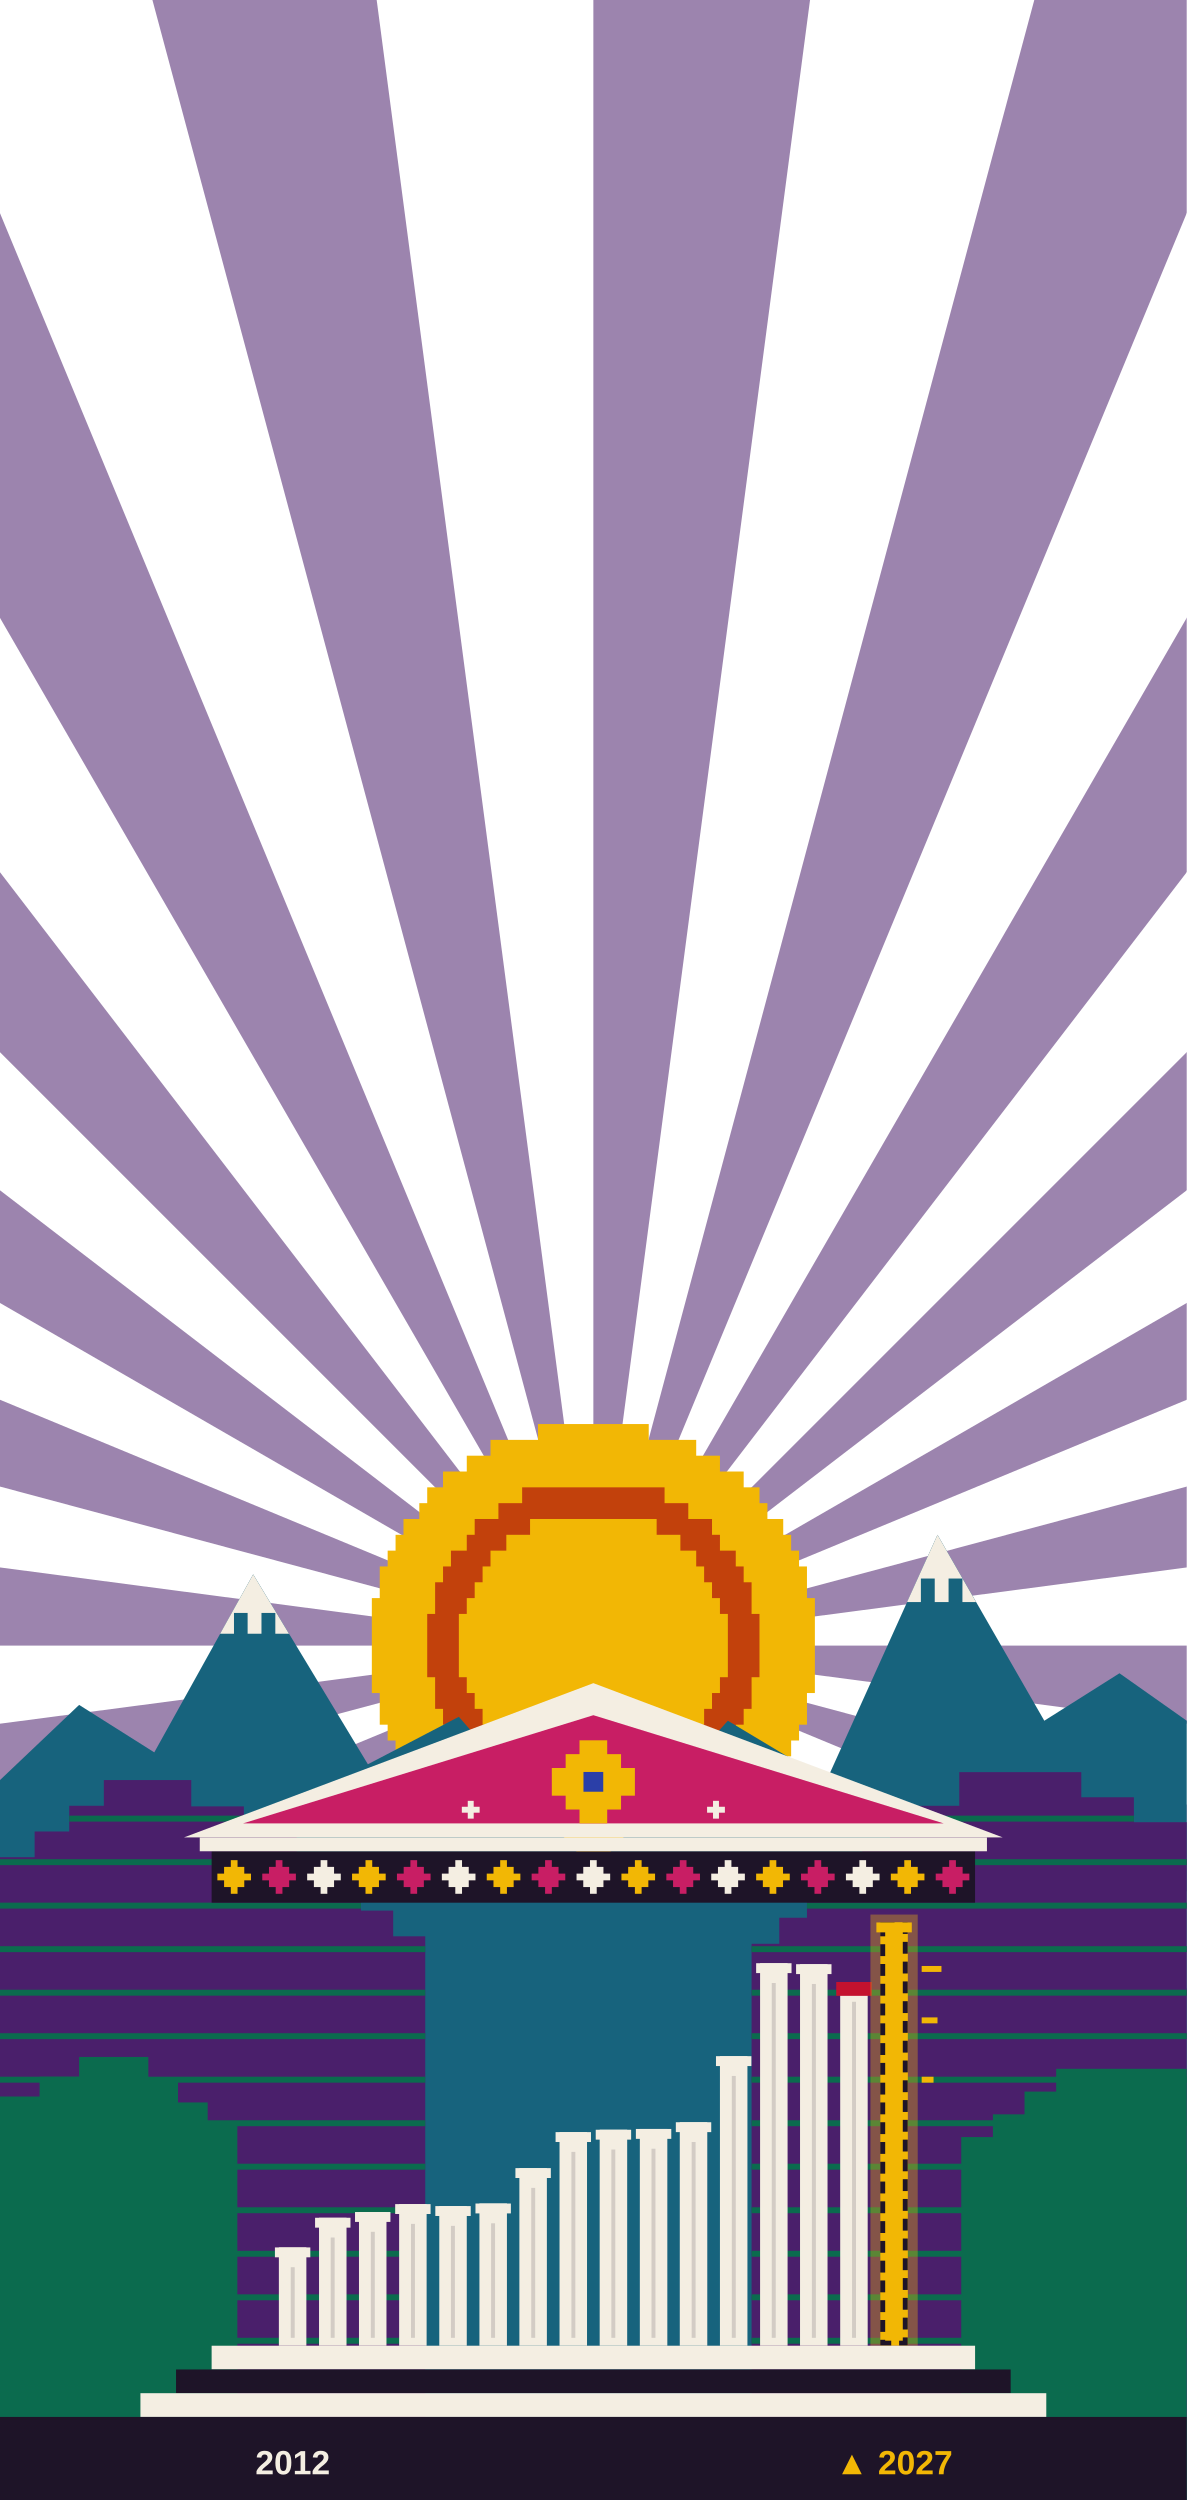
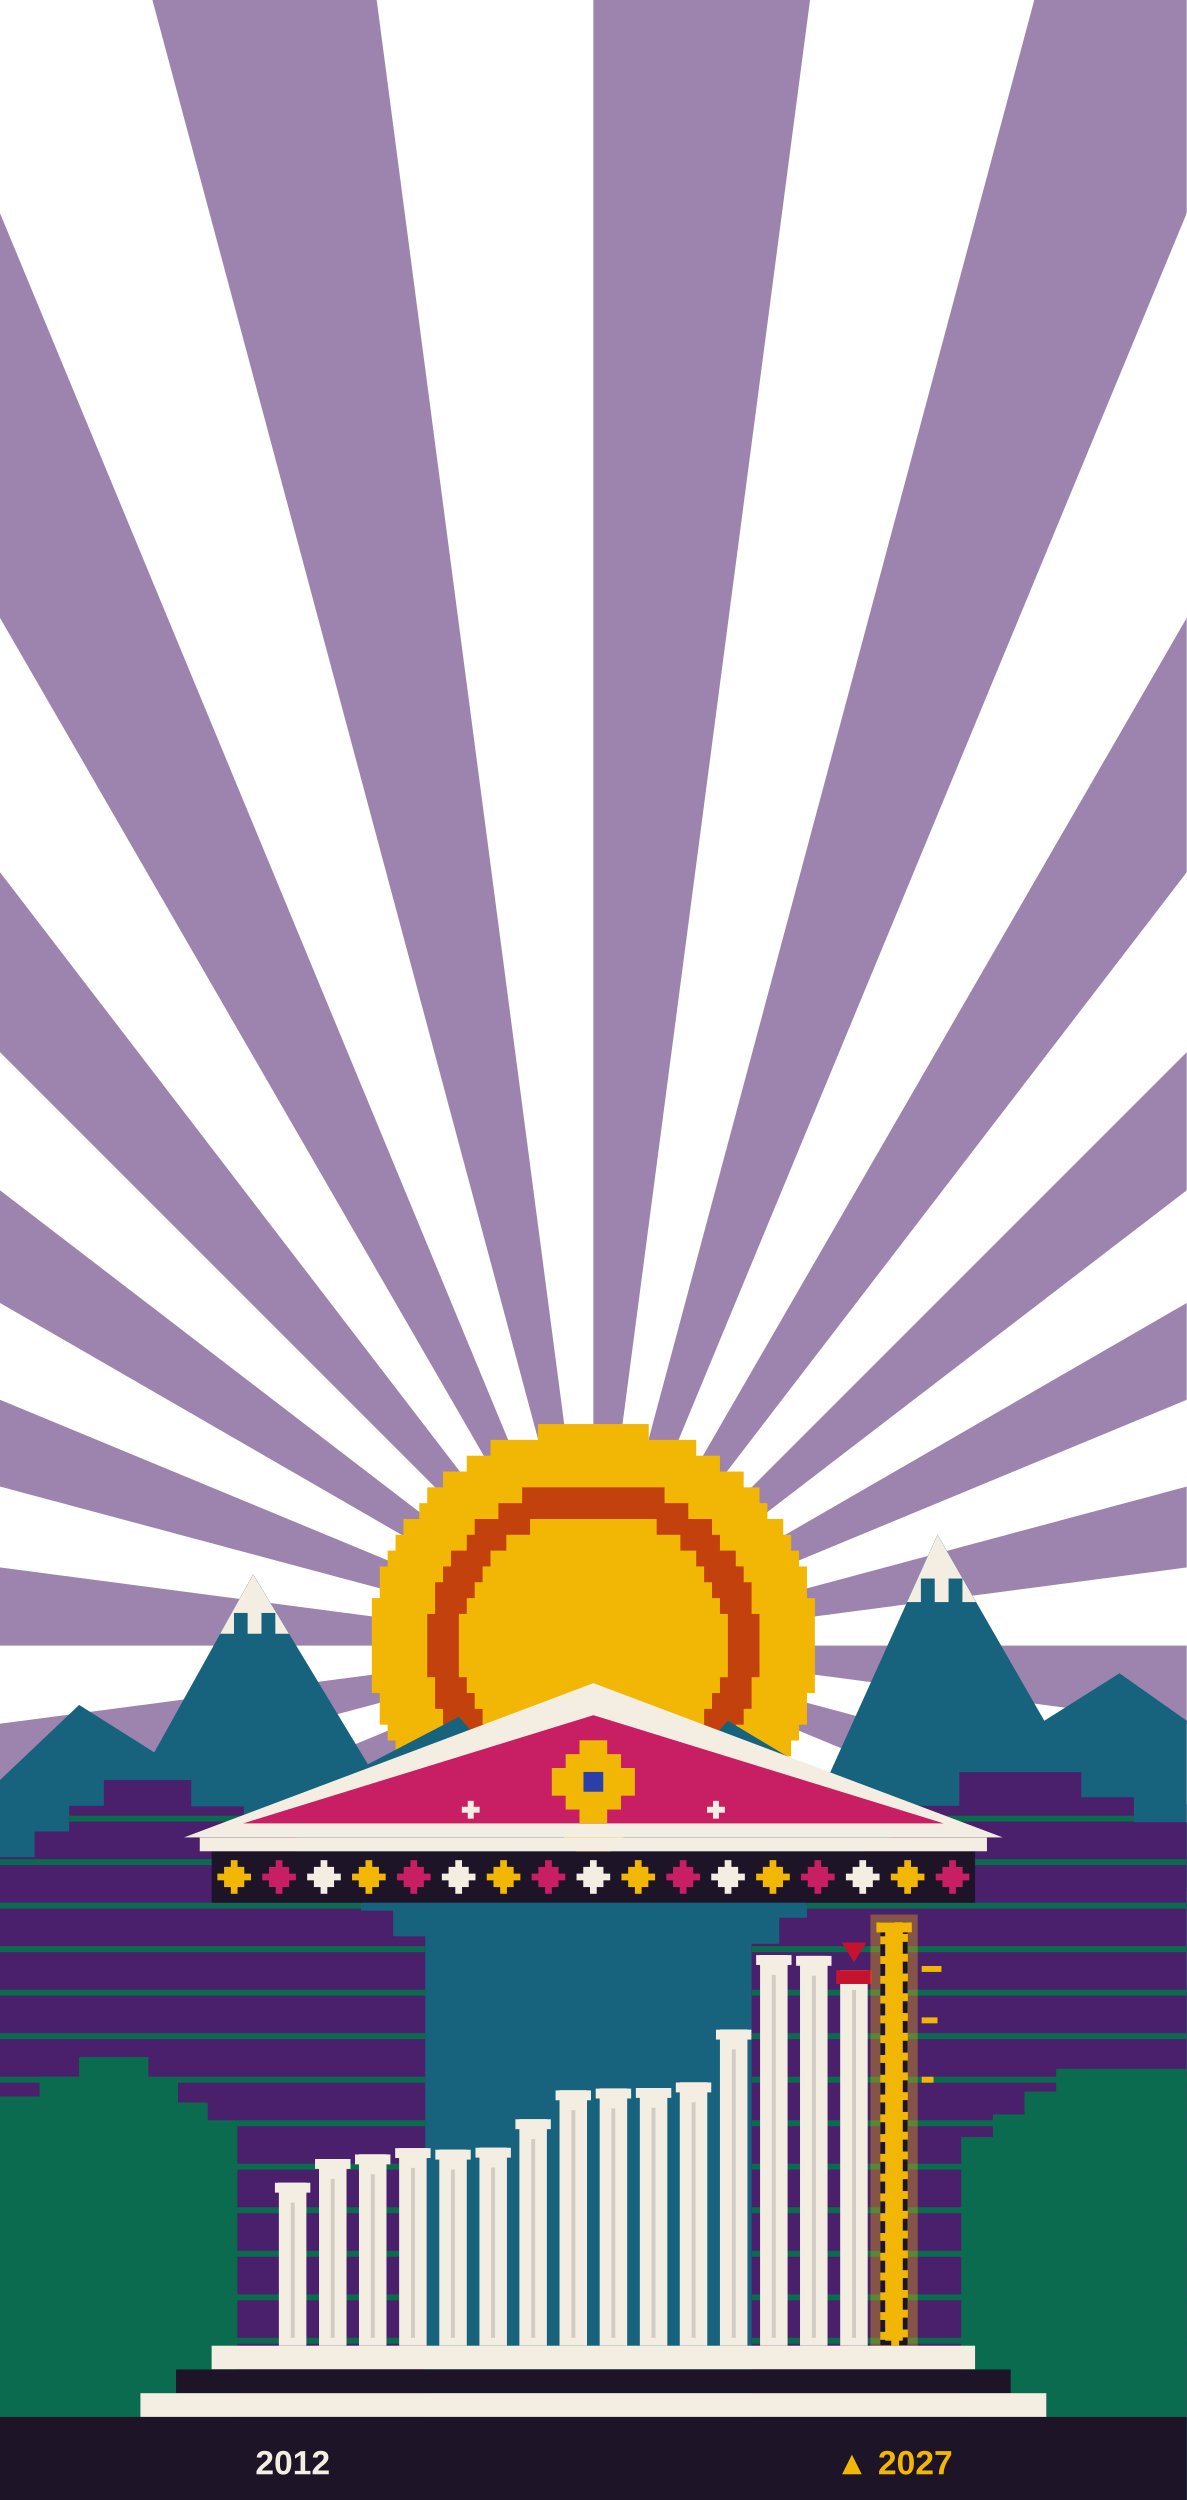
<svg xmlns="http://www.w3.org/2000/svg" viewBox="0 -600 600 1264" width="600" height="1264" preserveAspectRatio="xMidYMax slice" aria-hidden="true" focusable="false">
  <path fill="#4A1F6B" opacity=".55" d="M300 232L300 -868L443.6 -858.6zM300 232L584.7 -830.5L721 -784.3zM300 232L850 -720.6L969.6 -640.7zM300 232L1077.8 -545.8L1172.7 -437.6zM300 232L1252.6 -318L1316.3 -189zM300 232L1362.5 -52.7L1390.6 88.4zM300 232L1400 232L1390.6 375.6zM300 232L1362.5 516.7L1316.3 653zM300 232L1252.6 782L1172.7 901.6zM300 232L1077.8 1009.8L969.6 1104.7zM300 232L850 1184.6L721 1248.3zM300 232L584.7 1294.5L443.6 1322.6zM300 232L300 1332L156.4 1322.6zM300 232L15.3 1294.5L-121 1248.3zM300 232L-250 1184.6L-369.6 1104.7zM300 232L-477.8 1009.8L-572.7 901.6zM300 232L-652.6 782L-716.3 653zM300 232L-762.5 516.7L-790.6 375.6zM300 232L-800 232L-790.6 88.4zM300 232L-762.5 -52.7L-716.3 -189zM300 232L-652.6 -318L-572.7 -437.6zM300 232L-477.8 -545.8L-369.6 -640.7zM300 232L-250 -720.6L-121 -784.3zM300 232L15.3 -830.5L156.4 -858.6z" />
  <path fill="#F2B705" d="M272 120h56v8h-56zM248 128h104v8h-104zM236 136h128v8h-128zM224 144h152v8h-152zM216 152h168v8h-168zM212 160h176v8h-176zM204 168h192v8h-192zM200 176h200v8h-200zM196 184h208v8h-208zM192 192h216v8h-216zM192 200h216v8h-216zM188 208h224v8h-224zM188 216h224v8h-224zM188 224h224v8h-224zM188 232h224v8h-224zM188 240h224v8h-224zM188 248h224v8h-224zM192 256h216v8h-216zM192 264h216v8h-216zM196 272h208v8h-208zM200 280h200v8h-200zM204 288h192v8h-192zM212 296h176v8h-176zM216 304h168v8h-168zM224 312h152v8h-152zM236 320h128v8h-128zM248 328h104v8h-104zM272 336h56v8h-56z" />
  <path fill="#C2410C" d="M264 152h72v8h-72zM252 160h96v8h-96zM240 168h120v8h-120zM236 176h128v8h-128zM228 184h144v8h-144zM224 192h152v8h-152zM220 200h160v8h-160zM220 208h160v8h-160zM216 216h168v8h-168zM216 224h168v8h-168zM216 232h168v8h-168zM216 240h168v8h-168zM220 248h160v8h-160zM220 256h160v8h-160zM224 264h152v8h-152zM228 272h144v8h-144zM236 280h128v8h-128zM240 288h120v8h-120zM252 296h96v8h-96zM264 304h72v8h-72z" />
  <path fill="#F2B705" d="M268 168h64v8h-64zM256 176h88v8h-88zM248 184h104v8h-104zM244 192h112v8h-112zM240 200h120v8h-120zM236 208h128v8h-128zM232 216h136v8h-136zM232 224h136v8h-136zM232 232h136v8h-136zM232 240h136v8h-136zM236 248h128v8h-128zM240 256h120v8h-120zM244 264h112v8h-112zM248 272h104v8h-104zM256 280h88v8h-88zM268 288h64v8h-64z" />
  <polygon fill="#17637D" points="0,300 40,262 78,286 128,196 186,292 232,268 300,346 368,270 418,300 474,176 528,270 566,246 600,270 600,664 0,664" />
  <polygon fill="#F4EEE2" points="128,196 146.1,226 139.2,226 139.2,215.5 132.2,215.5 132.2,226 125.2,226 125.2,215.5 118.3,215.5 118.3,226 111.3,226 111.3,226" />
  <polygon fill="#F4EEE2" points="474,176 493.5,210 486.6,210 486.6,198.1 479.6,198.1 479.6,210 472.6,210 472.6,198.1 465.6,198.1 465.6,210 458.6,210 458.6,210" />
  <clipPath id="cm">
    <polygon fill="#000" points="0,352 0,339 17.5,339 17.5,326 35,326 35,313 52.5,313 52.5,300 70,300 96.7,300 96.7,313.3 123.3,313.3 123.3,326.7 150,326.7 150,340 166.2,340 166.2,353 182.5,353 182.5,366 198.8,366 198.8,379 215,379 215,392 215,664 0,664" />
    <polygon fill="#000" points="380,396 380,382.8 394,382.8 394,369.6 408,369.6 408,356.4 422,356.4 422,343.2 436,343.2 436,330 450,330 450,313 485,313 485,296 520,296 546.7,296 546.7,308.7 573.3,308.7 573.3,321.3 600,321.3 600,334 600,664 380,664" />
  </clipPath>
  <polygon fill="#4A1F6B" points="0,352 0,339 17.5,339 17.5,326 35,326 35,313 52.5,313 52.5,300 70,300 96.7,300 96.7,313.3 123.3,313.3 123.3,326.7 150,326.7 150,340 166.2,340 166.2,353 182.5,353 182.5,366 198.8,366 198.8,379 215,379 215,392 215,664 0,664" />
  <polygon fill="#4A1F6B" points="380,396 380,382.8 394,382.8 394,369.6 408,369.6 408,356.4 422,356.4 422,343.2 436,343.2 436,330 450,330 450,313 485,313 485,296 520,296 546.7,296 546.7,308.7 573.3,308.7 573.3,321.3 600,321.3 600,334 600,664 380,664" />
  <g clip-path="url(#cm)">
    <rect x="0" y="318" width="600" height="3" fill="#0B6B4E" />
    <rect x="0" y="340" width="600" height="3" fill="#0B6B4E" />
    <rect x="0" y="362" width="600" height="3" fill="#0B6B4E" />
    <rect x="0" y="384" width="600" height="3" fill="#0B6B4E" />
    <rect x="0" y="406" width="600" height="3" fill="#0B6B4E" />
    <rect x="0" y="428" width="600" height="3" fill="#0B6B4E" />
    <rect x="0" y="450" width="600" height="3" fill="#0B6B4E" />
    <rect x="0" y="472" width="600" height="3" fill="#0B6B4E" />
    <rect x="0" y="494" width="600" height="3" fill="#0B6B4E" />
    <rect x="0" y="516" width="600" height="3" fill="#0B6B4E" />
    <rect x="0" y="538" width="600" height="3" fill="#0B6B4E" />
    <rect x="0" y="560" width="600" height="3" fill="#0B6B4E" />
    <rect x="0" y="582" width="600" height="3" fill="#0B6B4E" />
  </g>
  <polygon fill="#0B6B4E" points="0,470 0,460 20,460 20,450 40,450 40,440 60,440 75,440 75,451.5 90,451.5 90,463 105,463 105,474.5 120,474.5 120,486 120,664 0,664" />
  <polygon fill="#0B6B4E" points="486,492 486,480.5 502,480.5 502,469 518,469 518,457.5 534,457.5 534,446 550,446 600,446 600,462 600,664 486,664" />
  <g class="cols">
    <g class="col">
-       <rect x="141" y="536.3" width="13.9" height="49.7" fill="#F4EEE2" />
-       <rect x="147" y="546.3" width="2" height="35.7" fill="#1E1428" opacity="0.16" />
-       <rect x="139" y="536.3" width="17.9" height="5" fill="#F4EEE2" />
+       <rect x="141" y="503.6" width="13.9" height="82.4" fill="#F4EEE2" />
+       <rect x="147" y="513.6" width="2" height="68.4" fill="#1E1428" opacity="0.16" />
+       <rect x="139" y="503.6" width="17.9" height="5" fill="#F4EEE2" />
    </g>
    <g class="col">
-       <rect x="161.3" y="521.3" width="13.9" height="64.7" fill="#F4EEE2" />
-       <rect x="167.2" y="531.3" width="2" height="50.7" fill="#1E1428" opacity="0.16" />
-       <rect x="159.3" y="521.3" width="17.9" height="5" fill="#F4EEE2" />
+       <rect x="161.3" y="491.6" width="13.9" height="94.4" fill="#F4EEE2" />
+       <rect x="167.2" y="501.6" width="2" height="80.4" fill="#1E1428" opacity="0.16" />
+       <rect x="159.3" y="491.6" width="17.9" height="5" fill="#F4EEE2" />
    </g>
    <g class="col">
-       <rect x="181.5" y="518.4" width="13.9" height="67.6" fill="#F4EEE2" />
-       <rect x="187.5" y="528.4" width="2" height="53.6" fill="#1E1428" opacity="0.16" />
-       <rect x="179.5" y="518.4" width="17.9" height="5" fill="#F4EEE2" />
+       <rect x="181.5" y="489.3" width="13.9" height="96.7" fill="#F4EEE2" />
+       <rect x="187.5" y="499.3" width="2" height="82.7" fill="#1E1428" opacity="0.16" />
+       <rect x="179.5" y="489.3" width="17.9" height="5" fill="#F4EEE2" />
    </g>
    <g class="col">
-       <rect x="201.8" y="514.4" width="13.9" height="71.6" fill="#F4EEE2" />
-       <rect x="207.8" y="524.4" width="2" height="57.6" fill="#1E1428" opacity="0.16" />
-       <rect x="199.8" y="514.4" width="17.9" height="5" fill="#F4EEE2" />
+       <rect x="201.8" y="486.1" width="13.9" height="99.9" fill="#F4EEE2" />
+       <rect x="207.8" y="496.1" width="2" height="85.9" fill="#1E1428" opacity="0.16" />
+       <rect x="199.8" y="486.1" width="17.9" height="5" fill="#F4EEE2" />
    </g>
    <g class="col">
-       <rect x="222.1" y="515.4" width="13.9" height="70.6" fill="#F4EEE2" />
-       <rect x="228" y="525.4" width="2" height="56.6" fill="#1E1428" opacity="0.16" />
-       <rect x="220.1" y="515.4" width="17.9" height="5" fill="#F4EEE2" />
+       <rect x="222.1" y="486.9" width="13.9" height="99.1" fill="#F4EEE2" />
+       <rect x="228" y="496.9" width="2" height="85.1" fill="#1E1428" opacity="0.16" />
+       <rect x="220.1" y="486.9" width="17.9" height="5" fill="#F4EEE2" />
    </g>
    <g class="col">
-       <rect x="242.4" y="514.1" width="13.9" height="71.9" fill="#F4EEE2" />
-       <rect x="248.3" y="524.1" width="2" height="57.9" fill="#1E1428" opacity="0.16" />
-       <rect x="240.4" y="514.1" width="17.9" height="5" fill="#F4EEE2" />
+       <rect x="242.4" y="485.9" width="13.9" height="100.1" fill="#F4EEE2" />
+       <rect x="248.3" y="495.9" width="2" height="86.1" fill="#1E1428" opacity="0.16" />
+       <rect x="240.4" y="485.9" width="17.9" height="5" fill="#F4EEE2" />
    </g>
    <g class="col">
-       <rect x="262.6" y="496.2" width="13.9" height="89.8" fill="#F4EEE2" />
-       <rect x="268.6" y="506.2" width="2" height="75.8" fill="#1E1428" opacity="0.16" />
-       <rect x="260.6" y="496.2" width="17.9" height="5" fill="#F4EEE2" />
+       <rect x="262.6" y="471.5" width="13.9" height="114.5" fill="#F4EEE2" />
+       <rect x="268.6" y="481.5" width="2" height="100.5" fill="#1E1428" opacity="0.16" />
+       <rect x="260.6" y="471.5" width="17.9" height="5" fill="#F4EEE2" />
    </g>
    <g class="col">
-       <rect x="282.9" y="478" width="13.9" height="108" fill="#F4EEE2" />
-       <rect x="288.9" y="488" width="2" height="94" fill="#1E1428" opacity="0.16" />
-       <rect x="280.9" y="478" width="17.9" height="5" fill="#F4EEE2" />
+       <rect x="282.9" y="456.9" width="13.9" height="129.1" fill="#F4EEE2" />
+       <rect x="288.9" y="466.9" width="2" height="115.1" fill="#1E1428" opacity="0.16" />
+       <rect x="280.9" y="456.9" width="17.9" height="5" fill="#F4EEE2" />
    </g>
    <g class="col">
-       <rect x="303.2" y="476.8" width="13.9" height="109.2" fill="#F4EEE2" />
-       <rect x="309.1" y="486.8" width="2" height="95.2" fill="#1E1428" opacity="0.16" />
-       <rect x="301.2" y="476.8" width="17.9" height="5" fill="#F4EEE2" />
+       <rect x="303.2" y="456" width="13.9" height="130" fill="#F4EEE2" />
+       <rect x="309.1" y="466" width="2" height="116" fill="#1E1428" opacity="0.16" />
+       <rect x="301.2" y="456" width="17.9" height="5" fill="#F4EEE2" />
    </g>
    <g class="col">
-       <rect x="323.5" y="476.4" width="13.9" height="109.6" fill="#F4EEE2" />
-       <rect x="329.4" y="486.4" width="2" height="95.6" fill="#1E1428" opacity="0.16" />
-       <rect x="321.5" y="476.4" width="17.9" height="5" fill="#F4EEE2" />
+       <rect x="323.5" y="455.7" width="13.9" height="130.3" fill="#F4EEE2" />
+       <rect x="329.4" y="465.7" width="2" height="116.3" fill="#1E1428" opacity="0.16" />
+       <rect x="321.5" y="455.7" width="17.9" height="5" fill="#F4EEE2" />
    </g>
    <g class="col">
-       <rect x="343.7" y="473" width="13.9" height="113" fill="#F4EEE2" />
-       <rect x="349.7" y="483" width="2" height="99" fill="#1E1428" opacity="0.16" />
-       <rect x="341.7" y="473" width="17.9" height="5" fill="#F4EEE2" />
+       <rect x="343.7" y="452.9" width="13.9" height="133.1" fill="#F4EEE2" />
+       <rect x="349.7" y="462.9" width="2" height="119.1" fill="#1E1428" opacity="0.16" />
+       <rect x="341.7" y="452.9" width="17.9" height="5" fill="#F4EEE2" />
    </g>
    <g class="col">
-       <rect x="364" y="439.6" width="13.9" height="146.4" fill="#F4EEE2" />
-       <rect x="370" y="449.6" width="2" height="132.4" fill="#1E1428" opacity="0.16" />
-       <rect x="362" y="439.6" width="17.9" height="5" fill="#F4EEE2" />
+       <rect x="364" y="426.2" width="13.9" height="159.8" fill="#F4EEE2" />
+       <rect x="370" y="436.2" width="2" height="145.8" fill="#1E1428" opacity="0.16" />
+       <rect x="362" y="426.2" width="17.9" height="5" fill="#F4EEE2" />
    </g>
    <g class="col">
-       <rect x="384.3" y="392.6" width="13.9" height="193.4" fill="#F4EEE2" />
-       <rect x="390.2" y="402.6" width="2" height="179.4" fill="#1E1428" opacity="0.16" />
-       <rect x="382.3" y="392.6" width="17.9" height="5" fill="#F4EEE2" />
+       <rect x="384.3" y="388.5" width="13.9" height="197.5" fill="#F4EEE2" />
+       <rect x="390.2" y="398.5" width="2" height="183.5" fill="#1E1428" opacity="0.16" />
+       <rect x="382.3" y="388.5" width="17.9" height="5" fill="#F4EEE2" />
    </g>
    <g class="col">
-       <rect x="404.5" y="393.1" width="13.9" height="192.9" fill="#F4EEE2" />
-       <rect x="410.5" y="403.1" width="2" height="178.9" fill="#1E1428" opacity="0.16" />
-       <rect x="402.5" y="393.1" width="17.9" height="5" fill="#F4EEE2" />
+       <rect x="404.5" y="388.9" width="13.9" height="197.1" fill="#F4EEE2" />
+       <rect x="410.5" y="398.9" width="2" height="183.1" fill="#1E1428" opacity="0.16" />
+       <rect x="402.5" y="388.9" width="17.9" height="5" fill="#F4EEE2" />
    </g>
    <g class="col">
-       <rect x="424.8" y="402.1" width="13.9" height="183.9" fill="#F4EEE2" />
-       <rect x="430.8" y="412.1" width="2" height="169.9" fill="#1E1428" opacity="0.16" />
-       <rect x="422.8" y="402.1" width="17.9" height="7" fill="#C4122F" />
+       <polygon fill="#C4122F" points="425.5,382.1 438,382.1 431.8,392.1" />
+       <rect x="424.8" y="396.1" width="13.9" height="189.9" fill="#F4EEE2" />
+       <rect x="430.8" y="406.1" width="2" height="175.9" fill="#1E1428" opacity="0.16" />
+       <rect x="422.8" y="396.1" width="17.9" height="7" fill="#C4122F" />
    </g>
    <g class="col col-27">
      <rect x="440.1" y="368" width="23.9" height="218" fill="#F2B705" opacity=".35" />
      <rect x="466" y="394" width="10" height="3" fill="#F2B705" />
      <rect x="466" y="420" width="8" height="3" fill="#F2B705" />
      <rect x="466" y="450" width="6" height="3" fill="#F2B705" />
      <rect x="445.1" y="372" width="13.9" height="214" fill="#F2B705" />
      <rect x="446.3" y="373.2" width="11.4" height="211.5" fill="none" stroke="#1E1428" stroke-width="2.5" stroke-dasharray="6 4" />
      <rect x="443.1" y="372" width="17.9" height="5" fill="#F2B705" />
    </g>
  </g>
  <rect x="107" y="336" width="386" height="26" fill="#1E1428" />
  <path fill="#F2B705" d="M116.7 340.5h3.4v3.4h-3.4zM113.3 343.9h10.2v3.4h-10.2zM109.9 347.3h17v3.4h-17zM113.3 350.7h10.2v3.4h-10.2zM116.7 354.1h3.4v3.4h-3.4z" />
  <path fill="#C81E64" d="M139.4 340.5h3.4v3.4h-3.4zM136 343.9h10.2v3.4h-10.2zM132.6 347.3h17v3.4h-17zM136 350.7h10.2v3.4h-10.2zM139.4 354.1h3.4v3.4h-3.4z" />
  <path fill="#F4EEE2" d="M162.1 340.5h3.4v3.4h-3.4zM158.7 343.9h10.2v3.4h-10.2zM155.3 347.3h17v3.4h-17zM158.7 350.7h10.2v3.4h-10.2zM162.1 354.1h3.4v3.4h-3.4z" />
  <path fill="#F2B705" d="M184.8 340.5h3.4v3.4h-3.4zM181.4 343.9h10.2v3.4h-10.2zM178 347.3h17v3.4h-17zM181.4 350.7h10.2v3.4h-10.2zM184.8 354.1h3.4v3.4h-3.4z" />
  <path fill="#C81E64" d="M207.5 340.5h3.4v3.4h-3.4zM204.1 343.9h10.2v3.4h-10.2zM200.7 347.3h17v3.4h-17zM204.1 350.7h10.2v3.4h-10.2zM207.5 354.1h3.4v3.4h-3.4z" />
  <path fill="#F4EEE2" d="M230.2 340.5h3.4v3.4h-3.4zM226.8 343.9h10.2v3.4h-10.2zM223.4 347.3h17v3.4h-17zM226.8 350.7h10.2v3.4h-10.2zM230.2 354.1h3.4v3.4h-3.4z" />
  <path fill="#F2B705" d="M252.9 340.5h3.4v3.4h-3.4zM249.5 343.9h10.2v3.4h-10.2zM246.1 347.3h17v3.4h-17zM249.5 350.7h10.2v3.4h-10.2zM252.9 354.1h3.4v3.4h-3.4z" />
  <path fill="#C81E64" d="M275.6 340.5h3.4v3.4h-3.4zM272.2 343.9h10.2v3.4h-10.2zM268.8 347.3h17v3.4h-17zM272.2 350.7h10.2v3.4h-10.2zM275.6 354.1h3.4v3.4h-3.4z" />
  <path fill="#F4EEE2" d="M298.3 340.5h3.4v3.4h-3.4zM294.9 343.9h10.2v3.4h-10.2zM291.5 347.3h17v3.4h-17zM294.9 350.7h10.2v3.4h-10.2zM298.3 354.1h3.4v3.4h-3.4z" />
  <path fill="#F2B705" d="M321 340.5h3.4v3.4h-3.4zM317.6 343.9h10.2v3.4h-10.2zM314.2 347.3h17v3.4h-17zM317.6 350.7h10.2v3.4h-10.2zM321 354.1h3.4v3.4h-3.4z" />
  <path fill="#C81E64" d="M343.7 340.5h3.4v3.4h-3.4zM340.3 343.9h10.2v3.4h-10.2zM336.9 347.3h17v3.4h-17zM340.3 350.7h10.2v3.4h-10.2zM343.7 354.1h3.4v3.4h-3.4z" />
  <path fill="#F4EEE2" d="M366.4 340.5h3.4v3.4h-3.4zM363 343.9h10.2v3.4h-10.2zM359.6 347.3h17v3.4h-17zM363 350.7h10.2v3.4h-10.2zM366.4 354.1h3.4v3.4h-3.4z" />
  <path fill="#F2B705" d="M389.1 340.5h3.4v3.4h-3.4zM385.7 343.9h10.2v3.4h-10.2zM382.3 347.3h17v3.4h-17zM385.7 350.7h10.2v3.4h-10.2zM389.1 354.1h3.4v3.4h-3.4z" />
  <path fill="#C81E64" d="M411.8 340.5h3.4v3.4h-3.4zM408.4 343.9h10.2v3.4h-10.2zM405 347.3h17v3.4h-17zM408.4 350.7h10.2v3.4h-10.2zM411.8 354.1h3.4v3.4h-3.4z" />
  <path fill="#F4EEE2" d="M434.5 340.5h3.4v3.4h-3.4zM431.1 343.9h10.2v3.4h-10.2zM427.7 347.3h17v3.4h-17zM431.1 350.7h10.2v3.4h-10.2zM434.5 354.1h3.4v3.4h-3.4z" />
  <path fill="#F2B705" d="M457.2 340.5h3.4v3.4h-3.4zM453.8 343.9h10.2v3.4h-10.2zM450.4 347.3h17v3.4h-17zM453.8 350.7h10.2v3.4h-10.2zM457.2 354.1h3.4v3.4h-3.4z" />
  <path fill="#C81E64" d="M479.9 340.5h3.4v3.4h-3.4zM476.5 343.9h10.2v3.4h-10.2zM473.1 347.3h17v3.4h-17zM476.5 350.7h10.2v3.4h-10.2zM479.9 354.1h3.4v3.4h-3.4z" />
  <rect x="101" y="329" width="398" height="7" fill="#F4EEE2" />
  <polygon fill="#F4EEE2" points="93,329 300,251 507,329" />
  <polygon fill="#C81E64" points="122.9,321.9 300,267.2 477.1,321.9" />
  <polygon fill="#F2B705" points="293,279.9 307,279.9 307,286.9 314,286.9 314,293.9 321,293.9 321,307.9 314,307.9 314,314.9 307,314.9 307,321.9 293,321.9 293,314.9 286,314.9 286,307.9 279,307.9 279,293.9 286,293.9 286,286.9 293,286.9" />
  <rect x="295" y="295.9" width="10" height="10" fill="#2B3FA8" />
  <path fill="#F4EEE2" d="M236.5 310.5h3v3h-3zM233.5 313.5h9v3h-9zM236.5 316.5h3v3h-3z" />
  <path fill="#F4EEE2" d="M360.5 310.5h3v3h-3zM357.5 313.5h9v3h-9zM360.5 316.5h3v3h-3z" />
  <rect x="107" y="586" width="386" height="12" fill="#F4EEE2" />
  <rect x="89" y="598" width="422" height="12" fill="#1E1428" />
  <rect x="71" y="610" width="458" height="12" fill="#F4EEE2" />
  <rect x="0" y="622" width="600" height="42" fill="#1E1428" />
  <text x="148" y="651" fill="#F4EEE2" font-family="Archivo, 'Arial Narrow', 'Helvetica Neue', Arial, sans-serif" font-weight="800" font-size="17" text-anchor="middle">2012</text>
  <text x="452" y="651" fill="#F2B705" font-family="Archivo, 'Arial Narrow', 'Helvetica Neue', Arial, sans-serif" font-weight="800" font-size="17" text-anchor="middle">▲ 2027</text>
</svg>
